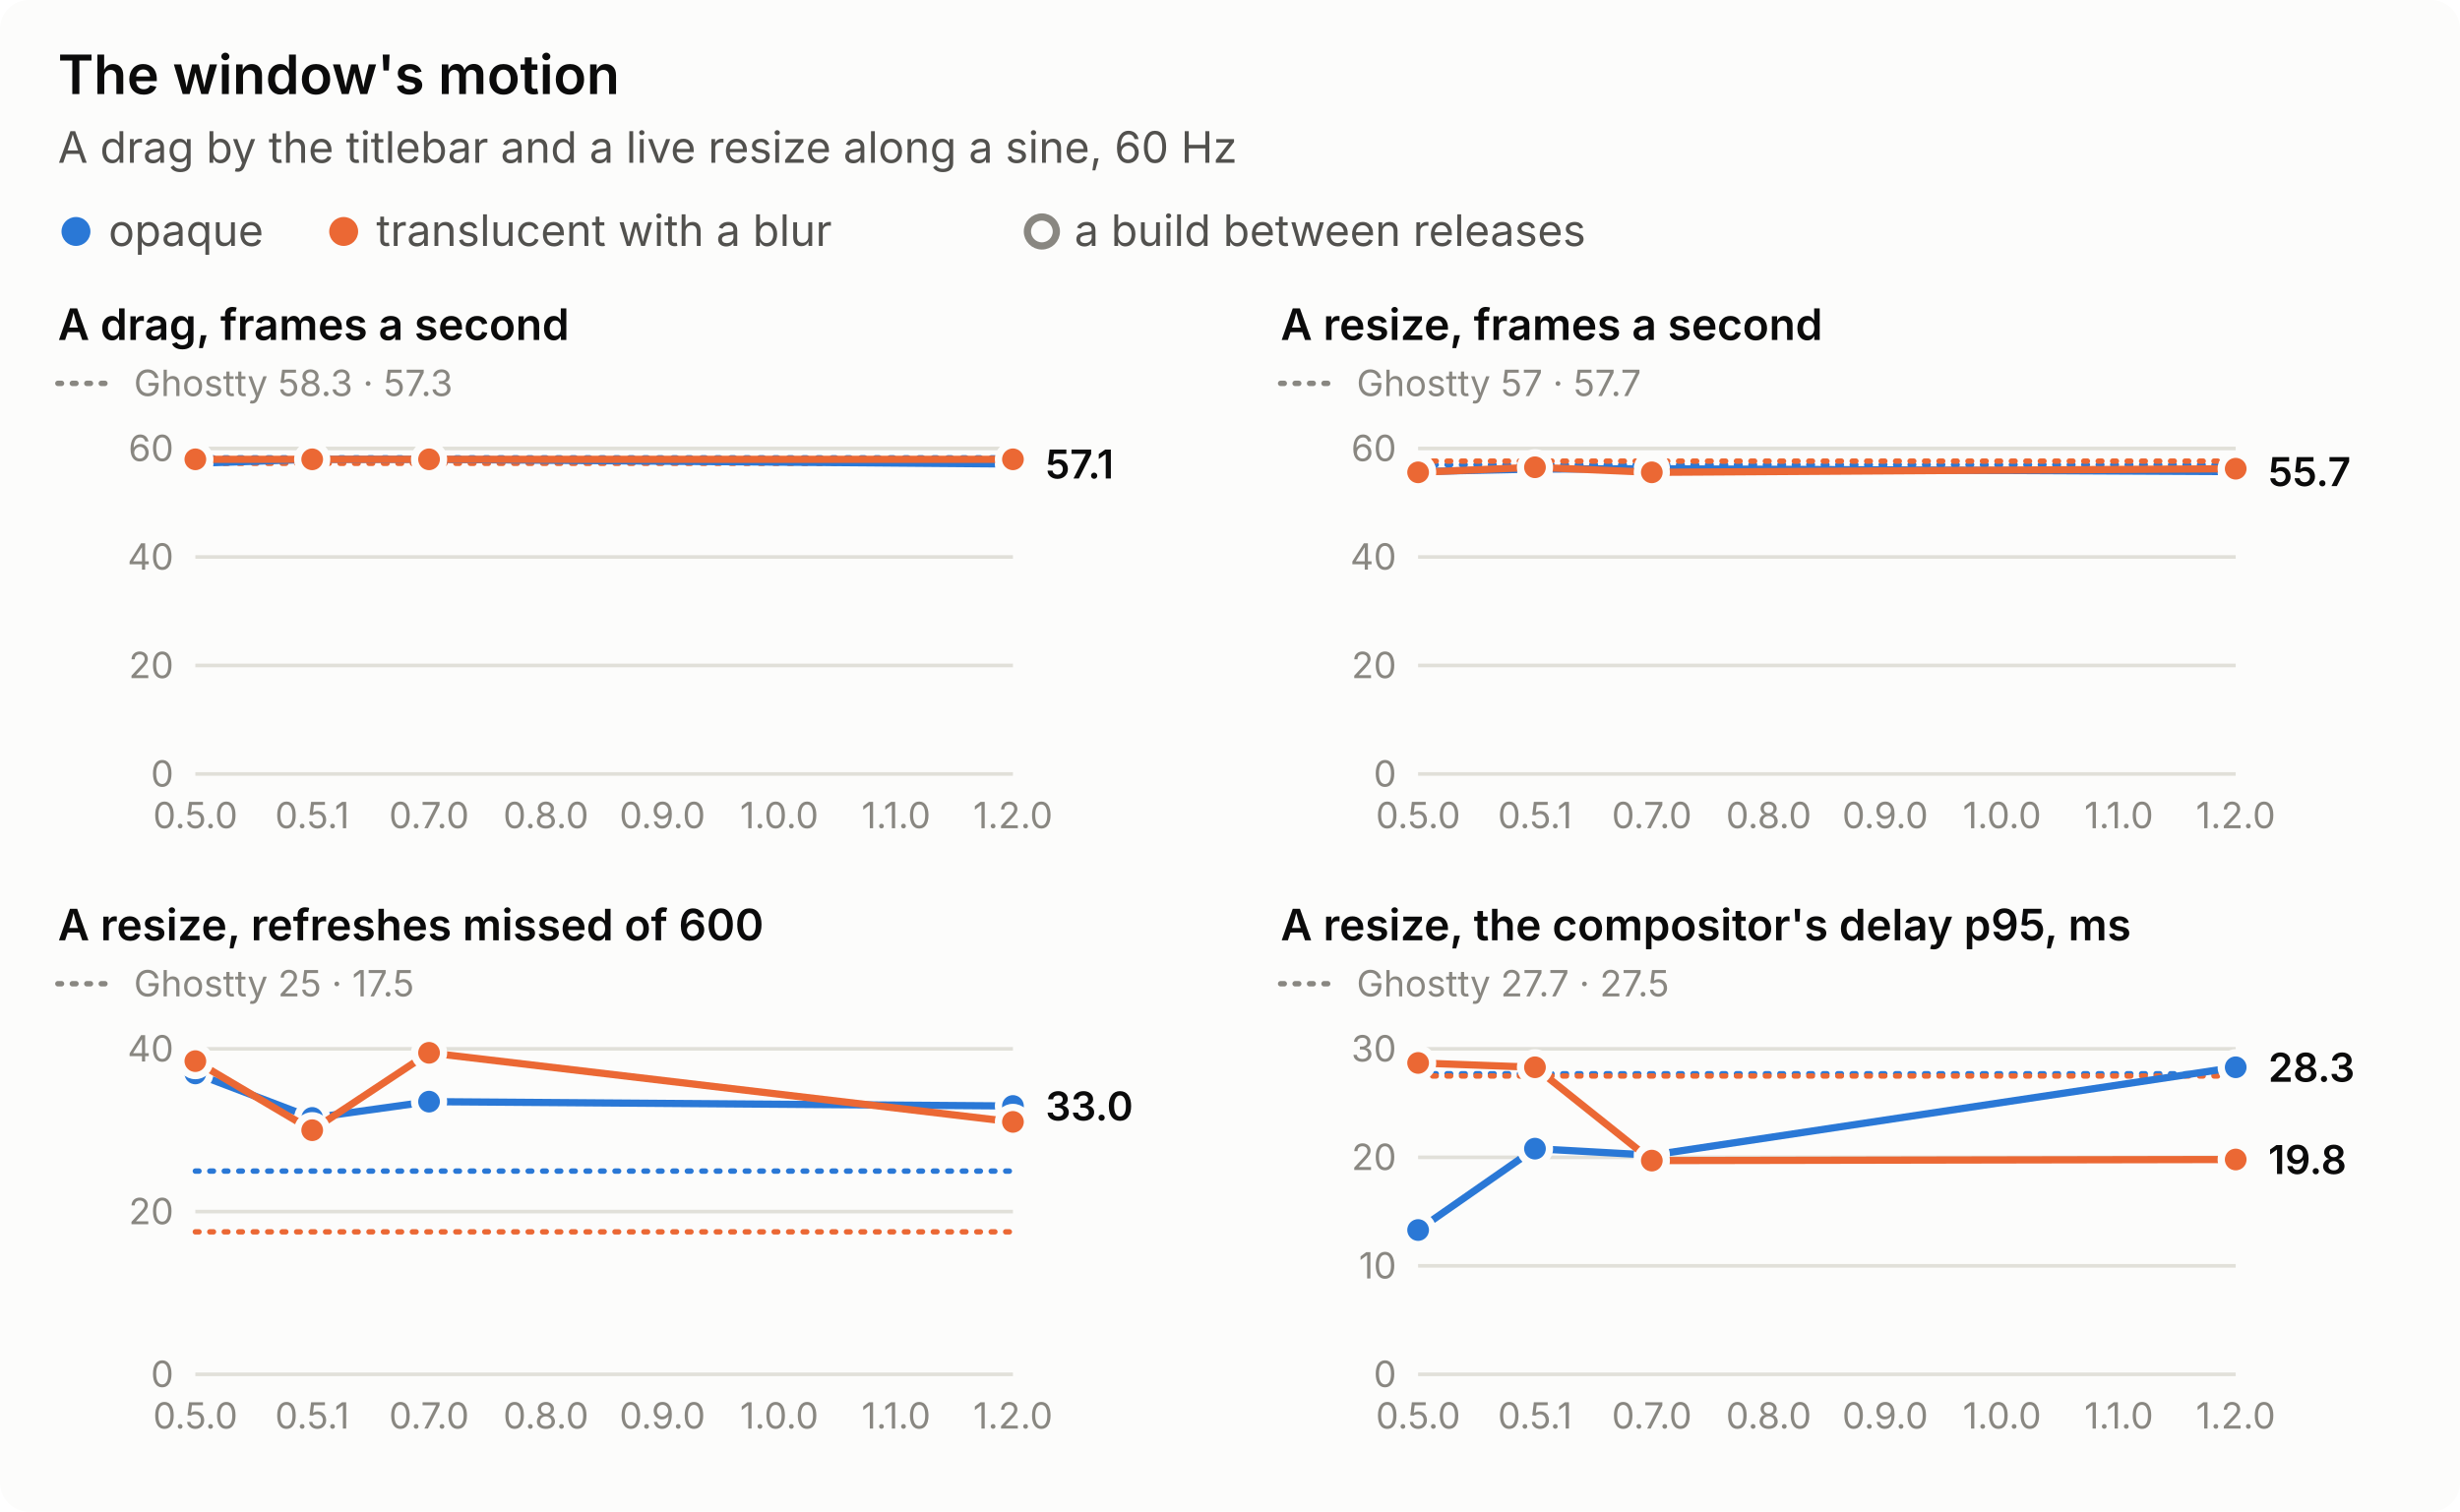
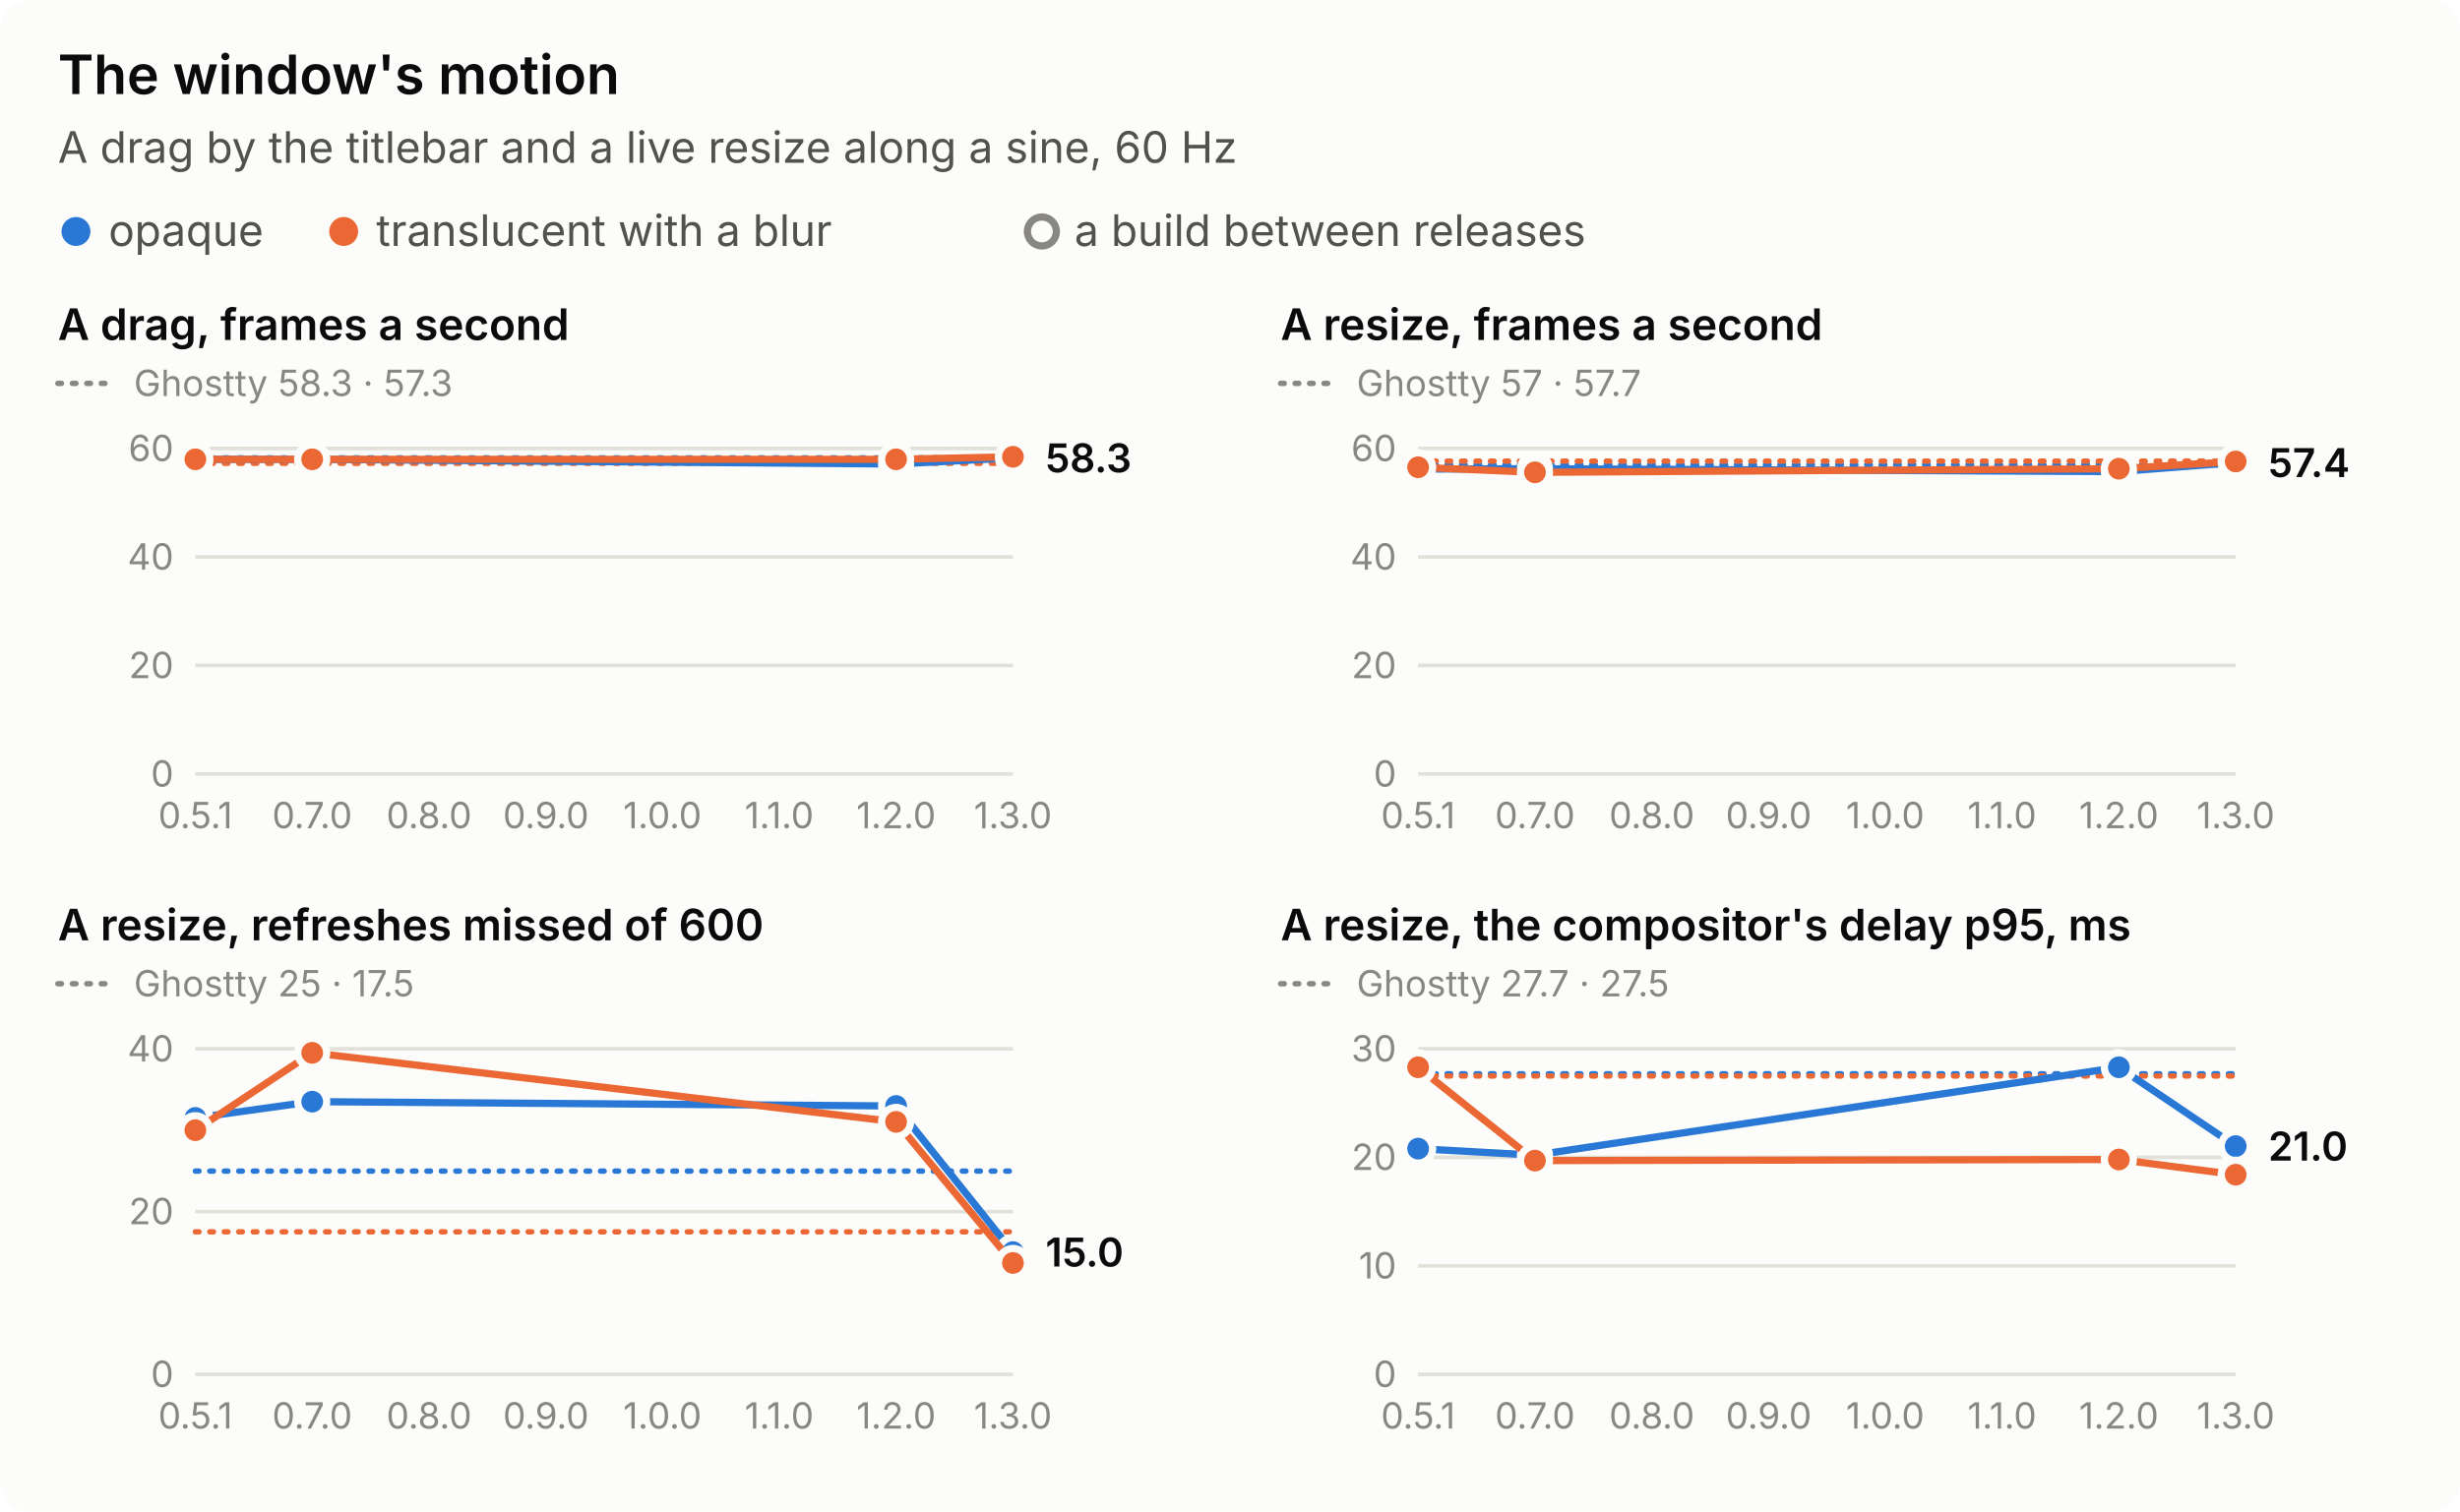
<svg xmlns="http://www.w3.org/2000/svg" width="680" height="418" viewBox="0 0 680 418" role="img" aria-label="The window's motion">
  <style>
  .surface { fill: #fcfcfb; }
  .primary { fill: #0b0b0b; }
  .secondary { fill: #52514e; }
  .muted { fill: #898781; }
  .grid { stroke: #e1e0d9; }
  .base { stroke: #c3c2b7; }
  .accent { fill: #2a78d6; }
  .context { fill: #898781; }
  .accent-line { stroke: #2a78d6; }
  .context-line { stroke: #898781; }
  .second { fill: #eb6834; }
  .second-line { stroke: #eb6834; }
  .ring { stroke: #fcfcfb; }
  .budget { stroke: #52514e; }
  text { font-family: system-ui, -apple-system, "Segoe UI", sans-serif; }
  .tick { font-variant-numeric: tabular-nums; }
  @media (prefers-color-scheme: dark) {
    .surface { fill: #1a1a19; }
    .primary { fill: #f0efec; }
    .secondary { fill: #c3c2b7; }
    .muted { fill: #898781; }
    .grid { stroke: #2c2c2a; }
    .base { stroke: #383835; }
    .accent { fill: #3987e5; }
    .context { fill: #6f6e69; }
    .accent-line { stroke: #3987e5; }
    .context-line { stroke: #6f6e69; }
    .second { fill: #d95926; }
    .second-line { stroke: #d95926; }
    .ring { stroke: #1a1a19; }
    .budget { stroke: #c3c2b7; }
  }
</style>
  <rect class="surface" width="680" height="418" rx="8" />
  <text class="primary" x="16" y="26" font-size="15" font-weight="600">The window's motion</text>
  <text class="secondary" x="16" y="45" font-size="12">A drag by the titlebar and a live resize along a sine, 60 Hz</text>
  <circle class="accent" cx="21" cy="64" r="4" />
  <text class="secondary" x="30" y="68" font-size="12">opaque</text>
  <circle class="second" cx="95" cy="64" r="4" />
  <text class="secondary" x="104" y="68" font-size="12">translucent with a blur</text>
  <circle class="surface context-line" cx="288" cy="64" r="4" stroke-width="2" />
  <text class="secondary" x="297" y="68" font-size="12">a build between releases</text>
  <text class="primary" x="16.0" y="94" font-size="12" font-weight="600">A drag, frames a second</text>
  <line class="grid" x1="54.0" y1="214.0" x2="280.0" y2="214.0" stroke-width="1" />
  <text class="muted tick" x="48.0" y="217.5" font-size="10" text-anchor="end">0</text>
  <line class="grid" x1="54.0" y1="184.0" x2="280.0" y2="184.0" stroke-width="1" />
  <text class="muted tick" x="48.0" y="187.5" font-size="10" text-anchor="end">20</text>
  <line class="grid" x1="54.0" y1="154.0" x2="280.0" y2="154.0" stroke-width="1" />
  <text class="muted tick" x="48.0" y="157.5" font-size="10" text-anchor="end">40</text>
  <line class="grid" x1="54.0" y1="124.0" x2="280.0" y2="124.0" stroke-width="1" />
  <text class="muted tick" x="48.0" y="127.5" font-size="10" text-anchor="end">60</text>
-   <text class="muted" x="54.0" y="229.0" font-size="10" text-anchor="middle">0.5.0</text>
-   <text class="muted" x="86.3" y="229.0" font-size="10" text-anchor="middle">0.5.1</text>
-   <text class="muted" x="118.6" y="229.0" font-size="10" text-anchor="middle">0.7.0</text>
-   <text class="muted" x="150.9" y="229.0" font-size="10" text-anchor="middle">0.8.0</text>
-   <text class="muted" x="183.1" y="229.0" font-size="10" text-anchor="middle">0.9.0</text>
-   <text class="muted" x="215.4" y="229.0" font-size="10" text-anchor="middle">1.0.0</text>
-   <text class="muted" x="247.7" y="229.0" font-size="10" text-anchor="middle">1.1.0</text>
-   <text class="muted" x="280.0" y="229.0" font-size="10" text-anchor="middle">1.2.0</text>
+   <text class="muted" x="54.0" y="229.0" font-size="10" text-anchor="middle">0.5.1</text>
+   <text class="muted" x="86.3" y="229.0" font-size="10" text-anchor="middle">0.7.0</text>
+   <text class="muted" x="118.6" y="229.0" font-size="10" text-anchor="middle">0.8.0</text>
+   <text class="muted" x="150.9" y="229.0" font-size="10" text-anchor="middle">0.9.0</text>
+   <text class="muted" x="183.1" y="229.0" font-size="10" text-anchor="middle">1.0.0</text>
+   <text class="muted" x="215.4" y="229.0" font-size="10" text-anchor="middle">1.1.0</text>
+   <text class="muted" x="247.7" y="229.0" font-size="10" text-anchor="middle">1.2.0</text>
+   <text class="muted" x="280.0" y="229.0" font-size="10" text-anchor="middle">1.3.0</text>
  <line class="accent-line" x1="54.0" y1="126.6" x2="280.0" y2="126.6" stroke-width="1.5" stroke-dasharray="1 3" stroke-linecap="round" />
  <line class="second-line" x1="54.0" y1="128.1" x2="280.0" y2="128.1" stroke-width="1.5" stroke-dasharray="1 3" stroke-linecap="round" />
  <line class="context-line" x1="16.0" y1="106.0" x2="31.0" y2="106.0" stroke-width="1.5" stroke-dasharray="1 3" stroke-linecap="round" />
  <text class="muted" x="37.0" y="109.5" font-size="10">Ghostty 58.3 · 57.3</text>
-   <line class="accent-line" x1="54.0" y1="128.1" x2="86.3" y2="127.0" stroke-width="2" stroke-linecap="round" />
-   <line class="accent-line" x1="86.3" y1="127.0" x2="118.6" y2="127.0" stroke-width="2" stroke-linecap="round" />
-   <line class="accent-line" x1="118.6" y1="127.0" x2="280.0" y2="128.3" stroke-width="2" stroke-linecap="round" />
-   <circle class="accent ring" cx="54.0" cy="128.1" r="4" stroke-width="2" />
+   <line class="accent-line" x1="54.0" y1="127.0" x2="86.3" y2="127.0" stroke-width="2" stroke-linecap="round" />
+   <line class="accent-line" x1="86.3" y1="127.0" x2="247.7" y2="128.3" stroke-width="2" stroke-linecap="round" />
+   <line class="accent-line" x1="247.7" y1="128.3" x2="280.0" y2="126.6" stroke-width="2" stroke-linecap="round" />
+   <circle class="accent ring" cx="54.0" cy="127.0" r="4" stroke-width="2" />
  <circle class="accent ring" cx="86.3" cy="127.0" r="4" stroke-width="2" />
-   <circle class="accent ring" cx="118.6" cy="127.0" r="4" stroke-width="2" />
-   <circle class="accent ring" cx="280.0" cy="128.3" r="4" stroke-width="2" />
+   <circle class="accent ring" cx="247.7" cy="128.3" r="4" stroke-width="2" />
+   <circle class="accent ring" cx="280.0" cy="126.6" r="4" stroke-width="2" />
  <line class="second-line" x1="54.0" y1="127.0" x2="86.3" y2="127.0" stroke-width="2" stroke-linecap="round" />
-   <line class="second-line" x1="86.3" y1="127.0" x2="118.6" y2="127.0" stroke-width="2" stroke-linecap="round" />
-   <line class="second-line" x1="118.6" y1="127.0" x2="280.0" y2="127.0" stroke-width="2" stroke-linecap="round" />
+   <line class="second-line" x1="86.3" y1="127.0" x2="247.7" y2="127.0" stroke-width="2" stroke-linecap="round" />
+   <line class="second-line" x1="247.7" y1="127.0" x2="280.0" y2="126.3" stroke-width="2" stroke-linecap="round" />
  <circle class="second ring" cx="54.0" cy="127.0" r="4" stroke-width="2" />
  <circle class="second ring" cx="86.3" cy="127.0" r="4" stroke-width="2" />
-   <circle class="second ring" cx="118.6" cy="127.0" r="4" stroke-width="2" />
-   <circle class="second ring" cx="280.0" cy="127.0" r="4" stroke-width="2" />
-   <text class="primary tick" x="289.0" y="132.3" font-size="11" font-weight="600">57.1</text>
+   <circle class="second ring" cx="247.7" cy="127.0" r="4" stroke-width="2" />
+   <circle class="second ring" cx="280.0" cy="126.3" r="4" stroke-width="2" />
+   <text class="primary tick" x="289.0" y="130.6" font-size="11" font-weight="600">58.3</text>
  <text class="primary" x="354.0" y="94" font-size="12" font-weight="600">A resize, frames a second</text>
  <line class="grid" x1="392.0" y1="214.0" x2="618.0" y2="214.0" stroke-width="1" />
  <text class="muted tick" x="386.0" y="217.5" font-size="10" text-anchor="end">0</text>
  <line class="grid" x1="392.0" y1="184.0" x2="618.0" y2="184.0" stroke-width="1" />
  <text class="muted tick" x="386.0" y="187.5" font-size="10" text-anchor="end">20</text>
  <line class="grid" x1="392.0" y1="154.0" x2="618.0" y2="154.0" stroke-width="1" />
  <text class="muted tick" x="386.0" y="157.5" font-size="10" text-anchor="end">40</text>
  <line class="grid" x1="392.0" y1="124.0" x2="618.0" y2="124.0" stroke-width="1" />
  <text class="muted tick" x="386.0" y="127.5" font-size="10" text-anchor="end">60</text>
-   <text class="muted" x="392.0" y="229.0" font-size="10" text-anchor="middle">0.5.0</text>
-   <text class="muted" x="424.3" y="229.0" font-size="10" text-anchor="middle">0.5.1</text>
-   <text class="muted" x="456.6" y="229.0" font-size="10" text-anchor="middle">0.7.0</text>
-   <text class="muted" x="488.9" y="229.0" font-size="10" text-anchor="middle">0.8.0</text>
-   <text class="muted" x="521.1" y="229.0" font-size="10" text-anchor="middle">0.9.0</text>
-   <text class="muted" x="553.4" y="229.0" font-size="10" text-anchor="middle">1.0.0</text>
-   <text class="muted" x="585.7" y="229.0" font-size="10" text-anchor="middle">1.1.0</text>
-   <text class="muted" x="618.0" y="229.0" font-size="10" text-anchor="middle">1.2.0</text>
+   <text class="muted" x="392.0" y="229.0" font-size="10" text-anchor="middle">0.5.1</text>
+   <text class="muted" x="424.3" y="229.0" font-size="10" text-anchor="middle">0.7.0</text>
+   <text class="muted" x="456.6" y="229.0" font-size="10" text-anchor="middle">0.8.0</text>
+   <text class="muted" x="488.9" y="229.0" font-size="10" text-anchor="middle">0.9.0</text>
+   <text class="muted" x="521.1" y="229.0" font-size="10" text-anchor="middle">1.0.0</text>
+   <text class="muted" x="553.4" y="229.0" font-size="10" text-anchor="middle">1.1.0</text>
+   <text class="muted" x="585.7" y="229.0" font-size="10" text-anchor="middle">1.2.0</text>
+   <text class="muted" x="618.0" y="229.0" font-size="10" text-anchor="middle">1.3.0</text>
  <line class="accent-line" x1="392.0" y1="128.5" x2="618.0" y2="128.5" stroke-width="1.5" stroke-dasharray="1 3" stroke-linecap="round" />
  <line class="second-line" x1="392.0" y1="127.5" x2="618.0" y2="127.5" stroke-width="1.5" stroke-dasharray="1 3" stroke-linecap="round" />
  <line class="context-line" x1="354.0" y1="106.0" x2="369.0" y2="106.0" stroke-width="1.5" stroke-dasharray="1 3" stroke-linecap="round" />
  <text class="muted" x="375.0" y="109.5" font-size="10">Ghostty 57 · 57.7</text>
-   <line class="accent-line" x1="392.0" y1="130.4" x2="424.3" y2="129.7" stroke-width="2" stroke-linecap="round" />
-   <line class="accent-line" x1="424.3" y1="129.7" x2="456.6" y2="129.6" stroke-width="2" stroke-linecap="round" />
-   <line class="accent-line" x1="456.6" y1="129.6" x2="618.0" y2="130.4" stroke-width="2" stroke-linecap="round" />
-   <circle class="accent ring" cx="392.0" cy="130.4" r="4" stroke-width="2" />
-   <circle class="accent ring" cx="424.3" cy="129.7" r="4" stroke-width="2" />
-   <circle class="accent ring" cx="456.6" cy="129.6" r="4" stroke-width="2" />
-   <circle class="accent ring" cx="618.0" cy="130.4" r="4" stroke-width="2" />
-   <line class="second-line" x1="392.0" y1="130.6" x2="424.3" y2="129.2" stroke-width="2" stroke-linecap="round" />
-   <line class="second-line" x1="424.3" y1="129.2" x2="456.6" y2="130.6" stroke-width="2" stroke-linecap="round" />
-   <line class="second-line" x1="456.6" y1="130.6" x2="618.0" y2="129.6" stroke-width="2" stroke-linecap="round" />
-   <circle class="second ring" cx="392.0" cy="130.6" r="4" stroke-width="2" />
-   <circle class="second ring" cx="424.3" cy="129.2" r="4" stroke-width="2" />
-   <circle class="second ring" cx="456.6" cy="130.6" r="4" stroke-width="2" />
-   <circle class="second ring" cx="618.0" cy="129.6" r="4" stroke-width="2" />
-   <text class="primary tick" x="627.0" y="134.4" font-size="11" font-weight="600">55.7</text>
+   <line class="accent-line" x1="392.0" y1="129.7" x2="424.3" y2="129.6" stroke-width="2" stroke-linecap="round" />
+   <line class="accent-line" x1="424.3" y1="129.6" x2="585.7" y2="130.4" stroke-width="2" stroke-linecap="round" />
+   <line class="accent-line" x1="585.7" y1="130.4" x2="618.0" y2="127.9" stroke-width="2" stroke-linecap="round" />
+   <circle class="accent ring" cx="392.0" cy="129.7" r="4" stroke-width="2" />
+   <circle class="accent ring" cx="424.3" cy="129.6" r="4" stroke-width="2" />
+   <circle class="accent ring" cx="585.7" cy="130.4" r="4" stroke-width="2" />
+   <circle class="accent ring" cx="618.0" cy="127.9" r="4" stroke-width="2" />
+   <line class="second-line" x1="392.0" y1="129.2" x2="424.3" y2="130.6" stroke-width="2" stroke-linecap="round" />
+   <line class="second-line" x1="424.3" y1="130.6" x2="585.7" y2="129.6" stroke-width="2" stroke-linecap="round" />
+   <line class="second-line" x1="585.7" y1="129.6" x2="618.0" y2="127.6" stroke-width="2" stroke-linecap="round" />
+   <circle class="second ring" cx="392.0" cy="129.2" r="4" stroke-width="2" />
+   <circle class="second ring" cx="424.3" cy="130.6" r="4" stroke-width="2" />
+   <circle class="second ring" cx="585.7" cy="129.6" r="4" stroke-width="2" />
+   <circle class="second ring" cx="618.0" cy="127.6" r="4" stroke-width="2" />
+   <text class="primary tick" x="627.0" y="131.9" font-size="11" font-weight="600">57.4</text>
  <text class="primary" x="16.0" y="260" font-size="12" font-weight="600">A resize, refreshes missed of 600</text>
  <line class="grid" x1="54.0" y1="380.0" x2="280.0" y2="380.0" stroke-width="1" />
  <text class="muted tick" x="48.0" y="383.5" font-size="10" text-anchor="end">0</text>
  <line class="grid" x1="54.0" y1="335.0" x2="280.0" y2="335.0" stroke-width="1" />
  <text class="muted tick" x="48.0" y="338.5" font-size="10" text-anchor="end">20</text>
  <line class="grid" x1="54.0" y1="290.0" x2="280.0" y2="290.0" stroke-width="1" />
  <text class="muted tick" x="48.0" y="293.5" font-size="10" text-anchor="end">40</text>
-   <text class="muted" x="54.0" y="395.0" font-size="10" text-anchor="middle">0.5.0</text>
-   <text class="muted" x="86.3" y="395.0" font-size="10" text-anchor="middle">0.5.1</text>
-   <text class="muted" x="118.6" y="395.0" font-size="10" text-anchor="middle">0.7.0</text>
-   <text class="muted" x="150.9" y="395.0" font-size="10" text-anchor="middle">0.8.0</text>
-   <text class="muted" x="183.1" y="395.0" font-size="10" text-anchor="middle">0.9.0</text>
-   <text class="muted" x="215.4" y="395.0" font-size="10" text-anchor="middle">1.0.0</text>
-   <text class="muted" x="247.7" y="395.0" font-size="10" text-anchor="middle">1.1.0</text>
-   <text class="muted" x="280.0" y="395.0" font-size="10" text-anchor="middle">1.2.0</text>
+   <text class="muted" x="54.0" y="395.0" font-size="10" text-anchor="middle">0.5.1</text>
+   <text class="muted" x="86.3" y="395.0" font-size="10" text-anchor="middle">0.7.0</text>
+   <text class="muted" x="118.6" y="395.0" font-size="10" text-anchor="middle">0.8.0</text>
+   <text class="muted" x="150.9" y="395.0" font-size="10" text-anchor="middle">0.9.0</text>
+   <text class="muted" x="183.1" y="395.0" font-size="10" text-anchor="middle">1.0.0</text>
+   <text class="muted" x="215.4" y="395.0" font-size="10" text-anchor="middle">1.1.0</text>
+   <text class="muted" x="247.7" y="395.0" font-size="10" text-anchor="middle">1.2.0</text>
+   <text class="muted" x="280.0" y="395.0" font-size="10" text-anchor="middle">1.3.0</text>
  <line class="accent-line" x1="54.0" y1="323.8" x2="280.0" y2="323.8" stroke-width="1.5" stroke-dasharray="1 3" stroke-linecap="round" />
  <line class="second-line" x1="54.0" y1="340.6" x2="280.0" y2="340.6" stroke-width="1.5" stroke-dasharray="1 3" stroke-linecap="round" />
  <line class="context-line" x1="16.0" y1="272.0" x2="31.0" y2="272.0" stroke-width="1.5" stroke-dasharray="1 3" stroke-linecap="round" />
  <text class="muted" x="37.0" y="275.5" font-size="10">Ghostty 25 · 17.5</text>
-   <line class="accent-line" x1="54.0" y1="296.8" x2="86.3" y2="309.1" stroke-width="2" stroke-linecap="round" />
-   <line class="accent-line" x1="86.3" y1="309.1" x2="118.6" y2="304.6" stroke-width="2" stroke-linecap="round" />
-   <line class="accent-line" x1="118.6" y1="304.6" x2="280.0" y2="305.8" stroke-width="2" stroke-linecap="round" />
-   <circle class="accent ring" cx="54.0" cy="296.8" r="4" stroke-width="2" />
-   <circle class="accent ring" cx="86.3" cy="309.1" r="4" stroke-width="2" />
-   <circle class="accent ring" cx="118.6" cy="304.6" r="4" stroke-width="2" />
-   <circle class="accent ring" cx="280.0" cy="305.8" r="4" stroke-width="2" />
-   <line class="second-line" x1="54.0" y1="293.4" x2="86.3" y2="312.5" stroke-width="2" stroke-linecap="round" />
-   <line class="second-line" x1="86.3" y1="312.5" x2="118.6" y2="291.1" stroke-width="2" stroke-linecap="round" />
-   <line class="second-line" x1="118.6" y1="291.1" x2="280.0" y2="310.2" stroke-width="2" stroke-linecap="round" />
-   <circle class="second ring" cx="54.0" cy="293.4" r="4" stroke-width="2" />
-   <circle class="second ring" cx="86.3" cy="312.5" r="4" stroke-width="2" />
-   <circle class="second ring" cx="118.6" cy="291.1" r="4" stroke-width="2" />
-   <circle class="second ring" cx="280.0" cy="310.2" r="4" stroke-width="2" />
-   <text class="primary tick" x="289.0" y="309.8" font-size="11" font-weight="600">33.0</text>
+   <line class="accent-line" x1="54.0" y1="309.1" x2="86.3" y2="304.6" stroke-width="2" stroke-linecap="round" />
+   <line class="accent-line" x1="86.3" y1="304.6" x2="247.7" y2="305.8" stroke-width="2" stroke-linecap="round" />
+   <line class="accent-line" x1="247.7" y1="305.8" x2="280.0" y2="346.2" stroke-width="2" stroke-linecap="round" />
+   <circle class="accent ring" cx="54.0" cy="309.1" r="4" stroke-width="2" />
+   <circle class="accent ring" cx="86.3" cy="304.6" r="4" stroke-width="2" />
+   <circle class="accent ring" cx="247.7" cy="305.8" r="4" stroke-width="2" />
+   <circle class="accent ring" cx="280.0" cy="346.2" r="4" stroke-width="2" />
+   <line class="second-line" x1="54.0" y1="312.5" x2="86.3" y2="291.1" stroke-width="2" stroke-linecap="round" />
+   <line class="second-line" x1="86.3" y1="291.1" x2="247.7" y2="310.2" stroke-width="2" stroke-linecap="round" />
+   <line class="second-line" x1="247.7" y1="310.2" x2="280.0" y2="349.2" stroke-width="2" stroke-linecap="round" />
+   <circle class="second ring" cx="54.0" cy="312.5" r="4" stroke-width="2" />
+   <circle class="second ring" cx="86.3" cy="291.1" r="4" stroke-width="2" />
+   <circle class="second ring" cx="247.7" cy="310.2" r="4" stroke-width="2" />
+   <circle class="second ring" cx="280.0" cy="349.2" r="4" stroke-width="2" />
+   <text class="primary tick" x="289.0" y="350.2" font-size="11" font-weight="600">15.0</text>
  <text class="primary" x="354.0" y="260" font-size="12" font-weight="600">A resize, the compositor's delay p95, ms</text>
  <line class="grid" x1="392.0" y1="380.0" x2="618.0" y2="380.0" stroke-width="1" />
  <text class="muted tick" x="386.0" y="383.5" font-size="10" text-anchor="end">0</text>
  <line class="grid" x1="392.0" y1="350.0" x2="618.0" y2="350.0" stroke-width="1" />
  <text class="muted tick" x="386.0" y="353.5" font-size="10" text-anchor="end">10</text>
  <line class="grid" x1="392.0" y1="320.0" x2="618.0" y2="320.0" stroke-width="1" />
  <text class="muted tick" x="386.0" y="323.5" font-size="10" text-anchor="end">20</text>
  <line class="grid" x1="392.0" y1="290.0" x2="618.0" y2="290.0" stroke-width="1" />
  <text class="muted tick" x="386.0" y="293.5" font-size="10" text-anchor="end">30</text>
-   <text class="muted" x="392.0" y="395.0" font-size="10" text-anchor="middle">0.5.0</text>
-   <text class="muted" x="424.3" y="395.0" font-size="10" text-anchor="middle">0.5.1</text>
-   <text class="muted" x="456.6" y="395.0" font-size="10" text-anchor="middle">0.7.0</text>
-   <text class="muted" x="488.9" y="395.0" font-size="10" text-anchor="middle">0.8.0</text>
-   <text class="muted" x="521.1" y="395.0" font-size="10" text-anchor="middle">0.9.0</text>
-   <text class="muted" x="553.4" y="395.0" font-size="10" text-anchor="middle">1.0.0</text>
-   <text class="muted" x="585.7" y="395.0" font-size="10" text-anchor="middle">1.1.0</text>
-   <text class="muted" x="618.0" y="395.0" font-size="10" text-anchor="middle">1.2.0</text>
+   <text class="muted" x="392.0" y="395.0" font-size="10" text-anchor="middle">0.5.1</text>
+   <text class="muted" x="424.3" y="395.0" font-size="10" text-anchor="middle">0.7.0</text>
+   <text class="muted" x="456.6" y="395.0" font-size="10" text-anchor="middle">0.8.0</text>
+   <text class="muted" x="488.9" y="395.0" font-size="10" text-anchor="middle">0.9.0</text>
+   <text class="muted" x="521.1" y="395.0" font-size="10" text-anchor="middle">1.0.0</text>
+   <text class="muted" x="553.4" y="395.0" font-size="10" text-anchor="middle">1.1.0</text>
+   <text class="muted" x="585.7" y="395.0" font-size="10" text-anchor="middle">1.2.0</text>
+   <text class="muted" x="618.0" y="395.0" font-size="10" text-anchor="middle">1.3.0</text>
  <line class="accent-line" x1="392.0" y1="296.9" x2="618.0" y2="296.9" stroke-width="1.5" stroke-dasharray="1 3" stroke-linecap="round" />
  <line class="second-line" x1="392.0" y1="297.5" x2="618.0" y2="297.5" stroke-width="1.5" stroke-dasharray="1 3" stroke-linecap="round" />
  <line class="context-line" x1="354.0" y1="272.0" x2="369.0" y2="272.0" stroke-width="1.5" stroke-dasharray="1 3" stroke-linecap="round" />
  <text class="muted" x="375.0" y="275.5" font-size="10">Ghostty 27.7 · 27.5</text>
-   <line class="accent-line" x1="392.0" y1="340.1" x2="424.3" y2="317.6" stroke-width="2" stroke-linecap="round" />
-   <line class="accent-line" x1="424.3" y1="317.6" x2="456.6" y2="319.4" stroke-width="2" stroke-linecap="round" />
-   <line class="accent-line" x1="456.6" y1="319.4" x2="618.0" y2="295.1" stroke-width="2" stroke-linecap="round" />
-   <circle class="accent ring" cx="392.0" cy="340.1" r="4" stroke-width="2" />
-   <circle class="accent ring" cx="424.3" cy="317.6" r="4" stroke-width="2" />
-   <circle class="accent ring" cx="456.6" cy="319.4" r="4" stroke-width="2" />
-   <circle class="accent ring" cx="618.0" cy="295.1" r="4" stroke-width="2" />
-   <line class="second-line" x1="392.0" y1="293.9" x2="424.3" y2="295.1" stroke-width="2" stroke-linecap="round" />
-   <line class="second-line" x1="424.3" y1="295.1" x2="456.6" y2="320.9" stroke-width="2" stroke-linecap="round" />
-   <line class="second-line" x1="456.6" y1="320.9" x2="618.0" y2="320.6" stroke-width="2" stroke-linecap="round" />
-   <circle class="second ring" cx="392.0" cy="293.9" r="4" stroke-width="2" />
-   <circle class="second ring" cx="424.3" cy="295.1" r="4" stroke-width="2" />
-   <circle class="second ring" cx="456.6" cy="320.9" r="4" stroke-width="2" />
-   <circle class="second ring" cx="618.0" cy="320.6" r="4" stroke-width="2" />
-   <text class="primary tick" x="627.0" y="299.1" font-size="11" font-weight="600">28.3</text>
-   <text class="primary tick" x="627.0" y="324.6" font-size="11" font-weight="600">19.8</text>
+   <line class="accent-line" x1="392.0" y1="317.6" x2="424.3" y2="319.4" stroke-width="2" stroke-linecap="round" />
+   <line class="accent-line" x1="424.3" y1="319.4" x2="585.7" y2="295.1" stroke-width="2" stroke-linecap="round" />
+   <line class="accent-line" x1="585.7" y1="295.1" x2="618.0" y2="316.9" stroke-width="2" stroke-linecap="round" />
+   <circle class="accent ring" cx="392.0" cy="317.6" r="4" stroke-width="2" />
+   <circle class="accent ring" cx="424.3" cy="319.4" r="4" stroke-width="2" />
+   <circle class="accent ring" cx="585.7" cy="295.1" r="4" stroke-width="2" />
+   <circle class="accent ring" cx="618.0" cy="316.9" r="4" stroke-width="2" />
+   <line class="second-line" x1="392.0" y1="295.1" x2="424.3" y2="320.9" stroke-width="2" stroke-linecap="round" />
+   <line class="second-line" x1="424.3" y1="320.9" x2="585.7" y2="320.6" stroke-width="2" stroke-linecap="round" />
+   <line class="second-line" x1="585.7" y1="320.6" x2="618.0" y2="324.8" stroke-width="2" stroke-linecap="round" />
+   <circle class="second ring" cx="392.0" cy="295.1" r="4" stroke-width="2" />
+   <circle class="second ring" cx="424.3" cy="320.9" r="4" stroke-width="2" />
+   <circle class="second ring" cx="585.7" cy="320.6" r="4" stroke-width="2" />
+   <circle class="second ring" cx="618.0" cy="324.8" r="4" stroke-width="2" />
+   <text class="primary tick" x="627.0" y="320.9" font-size="11" font-weight="600">21.0</text>
</svg>
